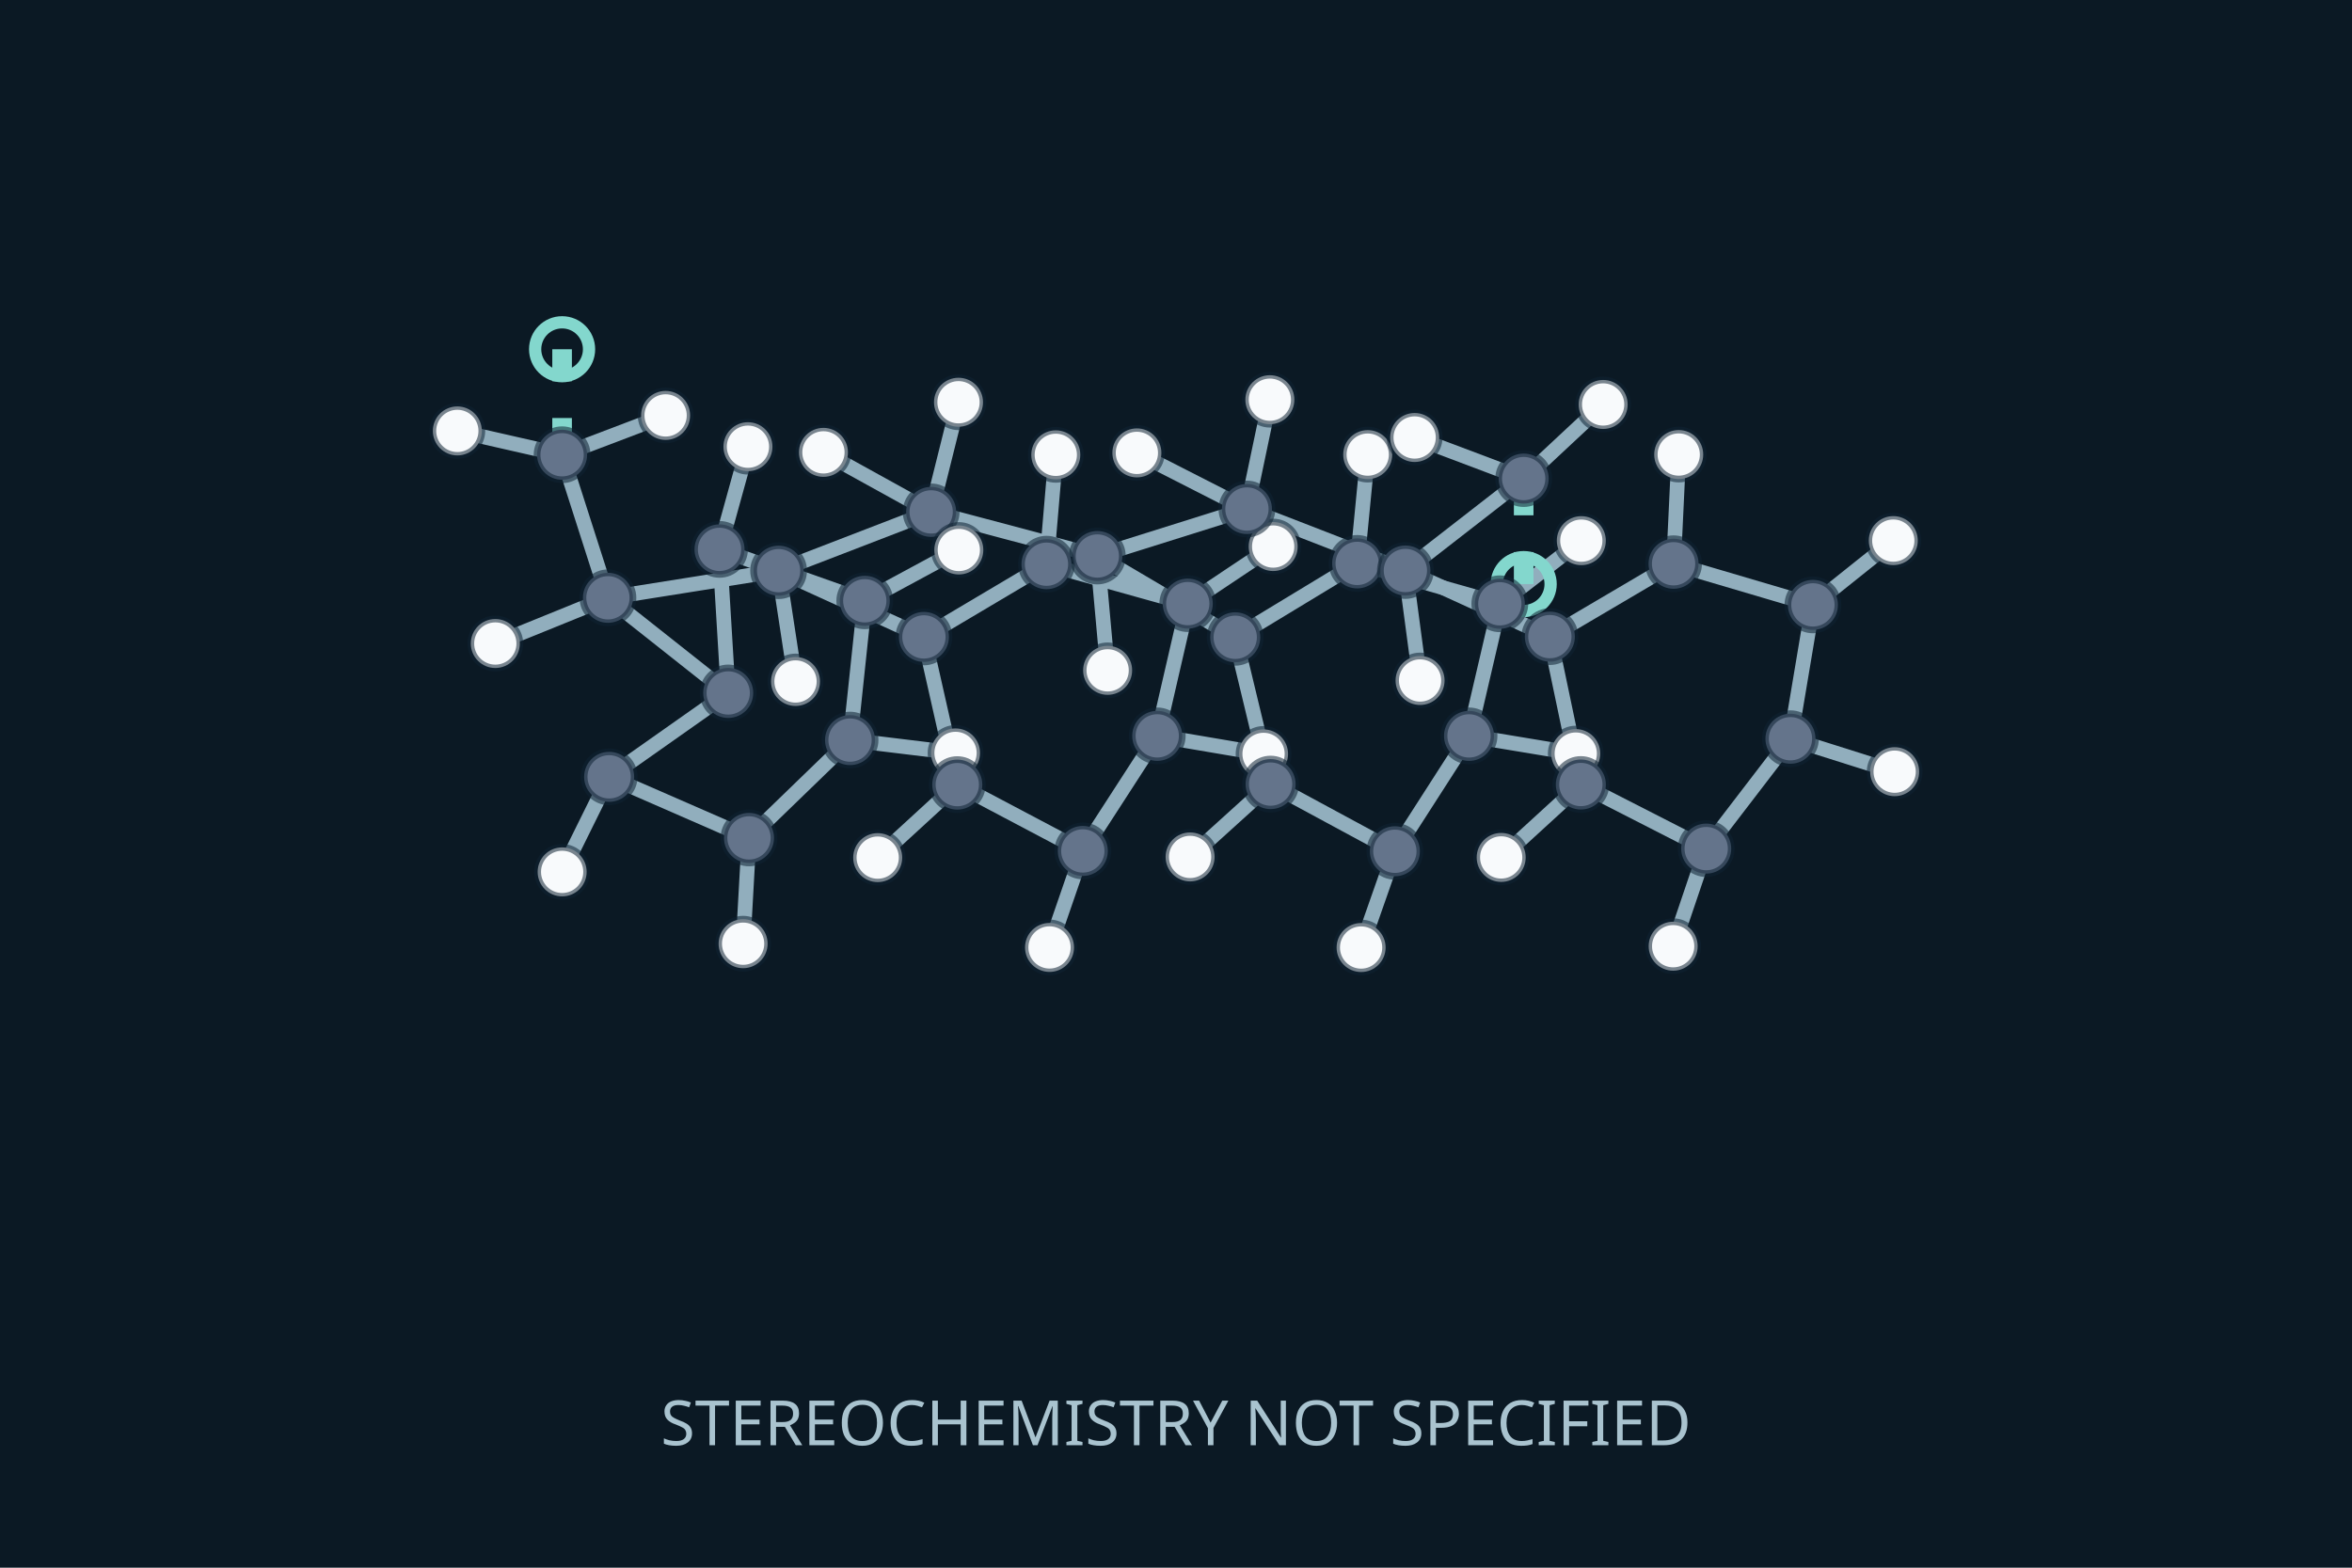
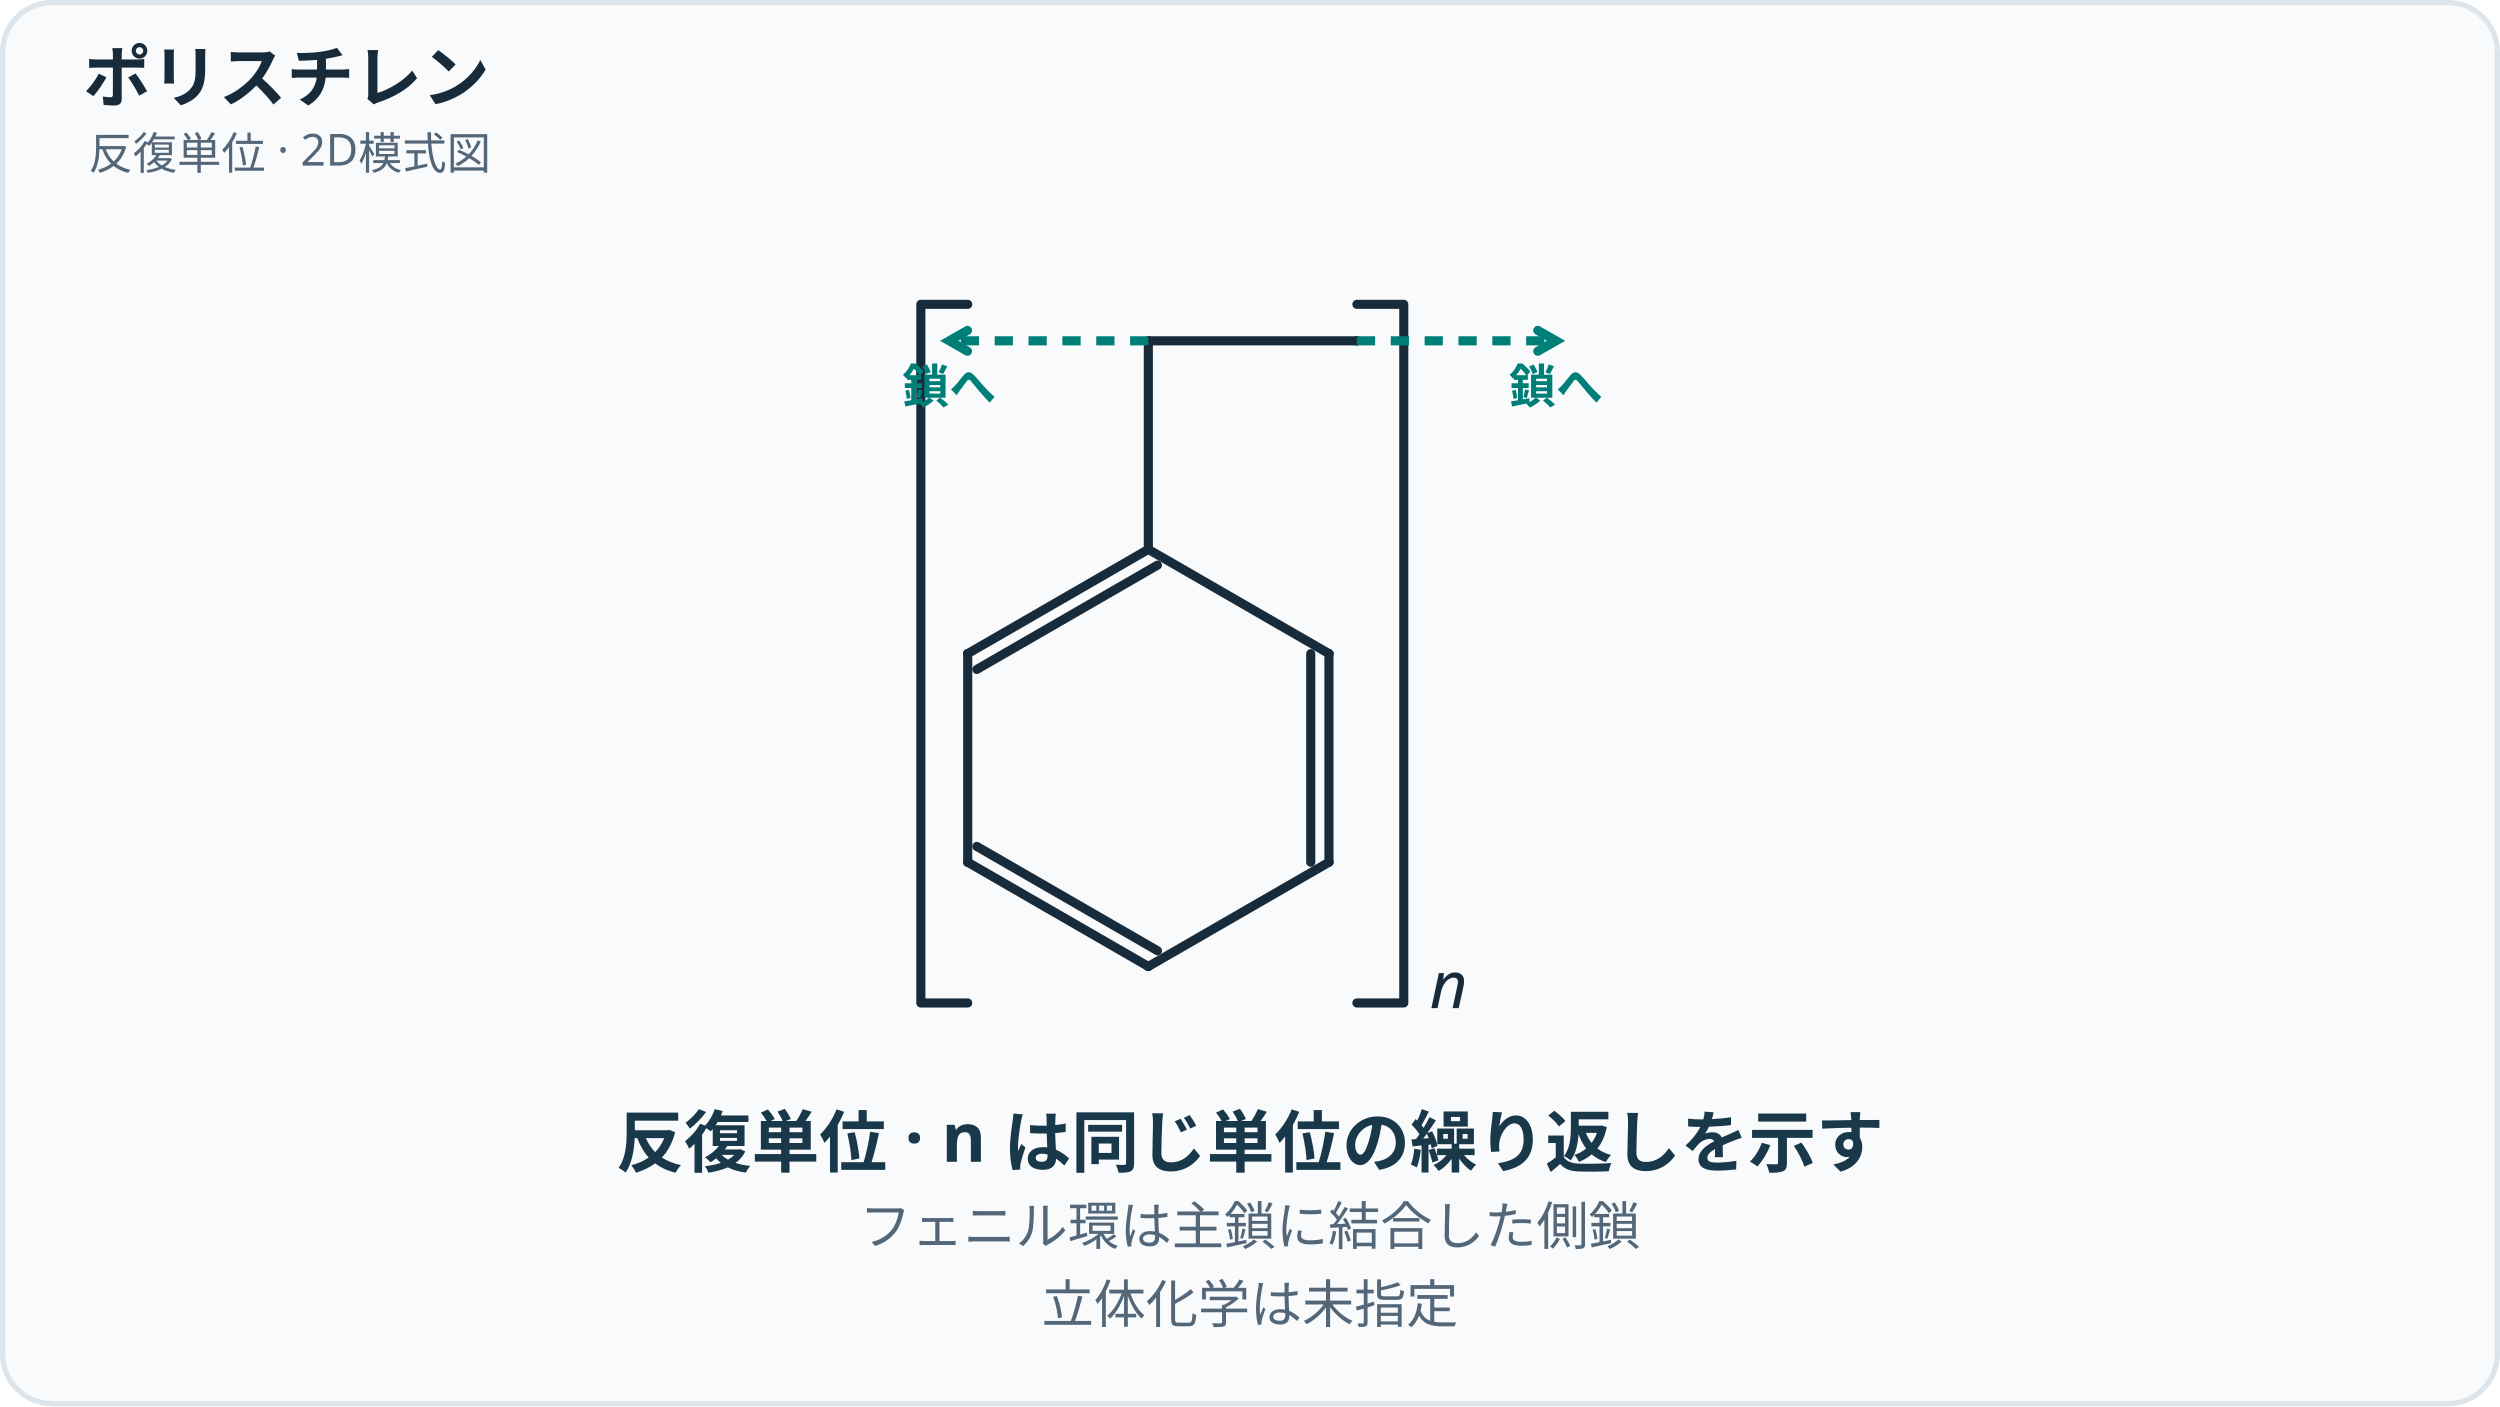
- <svg xmlns="http://www.w3.org/2000/svg" viewBox="0 0 192 128" role="img" aria-label="ポリスチレン representative segment" data-polymer-id="polystyrene">
-   <rect width="192" height="128" fill="#0b1924" />
-   <g>
-     <path d="M59.446 56.579L58.737 44.856" stroke="#91aebd" stroke-width="1.2" stroke-linecap="round" />
-     <path d="M49.726 63.428L59.446 56.579" stroke="#91aebd" stroke-width="1.2" stroke-linecap="round" />
-     <path d="M59.446 56.579L49.628 48.81" stroke="#91aebd" stroke-width="1.2" stroke-linecap="round" />
-     <path d="M58.737 44.856L70.594 49.054" stroke="#91aebd" stroke-width="1.2" stroke-linecap="round" />
-     <path d="M58.737 44.856L61.057 36.473" stroke="#91aebd" stroke-width="1.2" stroke-linecap="round" />
-     <path d="M94.469 60.083L103.147 61.556" stroke="#91aebd" stroke-width="1.2" stroke-linecap="round" />
-     <path d="M88.393 69.479L85.676 77.357" stroke="#91aebd" stroke-width="1.2" stroke-linecap="round" />
-     <path d="M69.392 60.428L78.003 61.475" stroke="#91aebd" stroke-width="1.2" stroke-linecap="round" />
-     <path d="M78.146 64.063L71.649 70.024" stroke="#91aebd" stroke-width="1.2" stroke-linecap="round" />
-     <path d="M63.56 46.595L64.941 55.642" stroke="#91aebd" stroke-width="1.2" stroke-linecap="round" />
-     <path d="M76.012 41.795L78.246 32.843" stroke="#91aebd" stroke-width="1.2" stroke-linecap="round" />
-     <path d="M76.012 41.795L67.22 36.935" stroke="#91aebd" stroke-width="1.2" stroke-linecap="round" />
-     <path d="M96.96 49.284L94.469 60.083" stroke="#91aebd" stroke-width="1.2" stroke-linecap="round" />
-     <path d="M96.96 49.284L103.932 44.625" stroke="#91aebd" stroke-width="1.2" stroke-linecap="round" />
-     <path d="M85.428 46.066L96.96 49.284" stroke="#91aebd" stroke-width="1.2" stroke-linecap="round" />
-     <path d="M94.469 60.083L88.393 69.479" stroke="#91aebd" stroke-width="1.2" stroke-linecap="round" />
-     <path d="M88.393 69.479L78.146 64.063" stroke="#91aebd" stroke-width="1.2" stroke-linecap="round" />
-     <path d="M61.143 68.415L60.662 77.052" stroke="#91aebd" stroke-width="1.2" stroke-linecap="round" />
-     <path d="M61.143 68.415L49.726 63.428" stroke="#91aebd" stroke-width="1.2" stroke-linecap="round" />
-     <path d="M69.392 60.428L61.143 68.415" stroke="#91aebd" stroke-width="1.2" stroke-linecap="round" />
-     <path d="M78.146 64.063L75.422 52.004" stroke="#91aebd" stroke-width="1.2" stroke-linecap="round" />
-     <path d="M63.56 46.595L76.012 41.795" stroke="#91aebd" stroke-width="1.2" stroke-linecap="round" />
-     <path d="M49.628 48.81L63.56 46.595" stroke="#91aebd" stroke-width="1.2" stroke-linecap="round" />
-     <path d="M75.422 52.004L63.56 46.595" stroke="#91aebd" stroke-width="1.2" stroke-linecap="round" />
-     <path d="M76.012 41.795L89.578 45.398" stroke="#91aebd" stroke-width="1.2" stroke-linecap="round" />
-     <path d="M85.428 46.066L86.188 37.136" stroke="#91aebd" stroke-width="1.2" stroke-linecap="round" />
-     <path d="M49.726 63.428L45.89 71.188" stroke="#91aebd" stroke-width="1.2" stroke-linecap="round" />
-     <path d="M49.628 48.81L40.434 52.542" stroke="#91aebd" stroke-width="1.2" stroke-linecap="round" />
-     <path d="M45.885 37.13L54.336 33.918" stroke="#91aebd" stroke-width="1.2" stroke-linecap="round" />
-     <path d="M45.885 37.13L37.334 35.184" stroke="#91aebd" stroke-width="1.2" stroke-linecap="round" />
-     <path d="M70.594 49.054L69.392 60.428" stroke="#91aebd" stroke-width="1.2" stroke-linecap="round" />
-     <path d="M70.594 49.054L78.271 44.905" stroke="#91aebd" stroke-width="1.2" stroke-linecap="round" />
-     <path d="M100.835 52.035L110.79 46.001" stroke="#91aebd" stroke-width="1.2" stroke-linecap="round" />
-     <path d="M103.722 64.02L100.835 52.035" stroke="#91aebd" stroke-width="1.2" stroke-linecap="round" />
-     <path d="M100.835 52.035L89.578 45.398" stroke="#91aebd" stroke-width="1.2" stroke-linecap="round" />
-     <path d="M110.79 46.001L122.435 49.299" stroke="#91aebd" stroke-width="1.2" stroke-linecap="round" />
-     <path d="M110.79 46.001L111.651 37.118" stroke="#91aebd" stroke-width="1.2" stroke-linecap="round" />
-     <path d="M119.921 60.085L128.633 61.529" stroke="#91aebd" stroke-width="1.2" stroke-linecap="round" />
-     <path d="M113.868 69.506L111.111 77.365" stroke="#91aebd" stroke-width="1.2" stroke-linecap="round" />
-     <path d="M103.722 64.02L97.151 69.967" stroke="#91aebd" stroke-width="1.2" stroke-linecap="round" />
-     <path d="M89.578 45.398L90.419 54.733" stroke="#91aebd" stroke-width="1.2" stroke-linecap="round" />
-     <path d="M101.79 41.561L103.663 32.635" stroke="#91aebd" stroke-width="1.2" stroke-linecap="round" />
-     <path d="M101.79 41.561L92.807 36.978" stroke="#91aebd" stroke-width="1.2" stroke-linecap="round" />
-     <path d="M49.628 48.81L45.885 37.13" stroke="#91aebd" stroke-width="1.2" stroke-linecap="round" />
-     <path d="M122.435 49.299L119.921 60.085" stroke="#91aebd" stroke-width="1.2" stroke-linecap="round" />
-     <path d="M122.435 49.299L129.087 44.144" stroke="#91aebd" stroke-width="1.2" stroke-linecap="round" />
-     <path d="M119.921 60.085L113.868 69.506" stroke="#91aebd" stroke-width="1.2" stroke-linecap="round" />
-     <path d="M113.868 69.506L103.722 64.02" stroke="#91aebd" stroke-width="1.2" stroke-linecap="round" />
-     <path d="M89.578 45.398L101.79 41.561" stroke="#91aebd" stroke-width="1.2" stroke-linecap="round" />
-     <path d="M101.79 41.561L114.727 46.582" stroke="#91aebd" stroke-width="1.2" stroke-linecap="round" />
-     <path d="M75.422 52.004L85.428 46.066" stroke="#91aebd" stroke-width="1.2" stroke-linecap="round" />
-     <path d="M126.519 51.98L136.618 46.031" stroke="#91aebd" stroke-width="1.2" stroke-linecap="round" />
-     <path d="M129.049 64.055L126.519 51.98" stroke="#91aebd" stroke-width="1.2" stroke-linecap="round" />
-     <path d="M126.519 51.98L114.727 46.582" stroke="#91aebd" stroke-width="1.2" stroke-linecap="round" />
-     <path d="M136.618 46.031L147.993 49.388" stroke="#91aebd" stroke-width="1.2" stroke-linecap="round" />
-     <path d="M136.618 46.031L137.038 37.113" stroke="#91aebd" stroke-width="1.2" stroke-linecap="round" />
-     <path d="M146.16 60.316L154.666 63.007" stroke="#91aebd" stroke-width="1.2" stroke-linecap="round" />
-     <path d="M139.282 69.288L136.585 77.257" stroke="#91aebd" stroke-width="1.2" stroke-linecap="round" />
-     <path d="M129.049 64.055L122.546 70.008" stroke="#91aebd" stroke-width="1.2" stroke-linecap="round" />
-     <path d="M114.727 46.582L115.924 55.561" stroke="#91aebd" stroke-width="1.2" stroke-linecap="round" />
-     <path d="M124.382 39.076L130.869 33.024" stroke="#91aebd" stroke-width="1.2" stroke-linecap="round" />
-     <path d="M124.382 39.076L115.482 35.721" stroke="#91aebd" stroke-width="1.2" stroke-linecap="round" />
-     <path d="M147.993 49.388L146.16 60.316" stroke="#91aebd" stroke-width="1.2" stroke-linecap="round" />
-     <path d="M147.993 49.388L154.554 44.14" stroke="#91aebd" stroke-width="1.2" stroke-linecap="round" />
-     <path d="M146.16 60.316L139.282 69.288" stroke="#91aebd" stroke-width="1.2" stroke-linecap="round" />
-     <path d="M139.282 69.288L129.049 64.055" stroke="#91aebd" stroke-width="1.2" stroke-linecap="round" />
-     <path d="M114.727 46.582L124.382 39.076" stroke="#91aebd" stroke-width="1.2" stroke-linecap="round" />
-     <path data-polymer-continuation="true" d="M45.885 37.13L45.885 28.516" stroke="#83d7cd" stroke-width="1.6" stroke-dasharray="3 3" />
-     <circle cx="45.885" cy="28.516" r="2.2" fill="none" stroke="#83d7cd" />
-     <path data-polymer-continuation="true" d="M124.382 39.076L124.382 47.69" stroke="#83d7cd" stroke-width="1.6" stroke-dasharray="3 3" />
-     <circle cx="124.382" cy="47.69" r="2.2" fill="none" stroke="#83d7cd" />
-     <circle cx="59.446" cy="56.579" r="2.042" fill="#64748b" stroke="#102433" stroke-opacity=".55" stroke-width=".55" />
-     <circle cx="58.737" cy="44.856" r="2.042" fill="#64748b" stroke="#102433" stroke-opacity=".55" stroke-width=".55" />
-     <circle cx="103.147" cy="61.556" r="2" fill="#f8fafc" stroke="#102433" stroke-opacity=".55" stroke-width=".55" />
-     <circle cx="85.676" cy="77.357" r="2" fill="#f8fafc" stroke="#102433" stroke-opacity=".55" stroke-width=".55" />
-     <circle cx="78.003" cy="61.475" r="2" fill="#f8fafc" stroke="#102433" stroke-opacity=".55" stroke-width=".55" />
-     <circle cx="71.649" cy="70.024" r="2" fill="#f8fafc" stroke="#102433" stroke-opacity=".55" stroke-width=".55" />
-     <circle cx="64.941" cy="55.642" r="2" fill="#f8fafc" stroke="#102433" stroke-opacity=".55" stroke-width=".55" />
-     <circle cx="78.246" cy="32.843" r="2" fill="#f8fafc" stroke="#102433" stroke-opacity=".55" stroke-width=".55" />
-     <circle cx="67.22" cy="36.935" r="2" fill="#f8fafc" stroke="#102433" stroke-opacity=".55" stroke-width=".55" />
-     <circle cx="96.96" cy="49.284" r="2.042" fill="#64748b" stroke="#102433" stroke-opacity=".55" stroke-width=".55" />
-     <circle cx="94.469" cy="60.083" r="2.042" fill="#64748b" stroke="#102433" stroke-opacity=".55" stroke-width=".55" />
-     <circle cx="88.393" cy="69.479" r="2.042" fill="#64748b" stroke="#102433" stroke-opacity=".55" stroke-width=".55" />
-     <circle cx="61.143" cy="68.415" r="2.042" fill="#64748b" stroke="#102433" stroke-opacity=".55" stroke-width=".55" />
-     <circle cx="78.146" cy="64.063" r="2.042" fill="#64748b" stroke="#102433" stroke-opacity=".55" stroke-width=".55" />
-     <circle cx="63.56" cy="46.595" r="2.042" fill="#64748b" stroke="#102433" stroke-opacity=".55" stroke-width=".55" />
-     <circle cx="76.012" cy="41.795" r="2.042" fill="#64748b" stroke="#102433" stroke-opacity=".55" stroke-width=".55" />
-     <circle cx="60.662" cy="77.052" r="2" fill="#f8fafc" stroke="#102433" stroke-opacity=".55" stroke-width=".55" />
-     <circle cx="86.188" cy="37.136" r="2" fill="#f8fafc" stroke="#102433" stroke-opacity=".55" stroke-width=".55" />
-     <circle cx="103.932" cy="44.625" r="2" fill="#f8fafc" stroke="#102433" stroke-opacity=".55" stroke-width=".55" />
-     <circle cx="45.89" cy="71.188" r="2" fill="#f8fafc" stroke="#102433" stroke-opacity=".55" stroke-width=".55" />
-     <circle cx="40.434" cy="52.542" r="2" fill="#f8fafc" stroke="#102433" stroke-opacity=".55" stroke-width=".55" />
-     <circle cx="54.336" cy="33.918" r="2" fill="#f8fafc" stroke="#102433" stroke-opacity=".55" stroke-width=".55" />
-     <circle cx="37.334" cy="35.184" r="2" fill="#f8fafc" stroke="#102433" stroke-opacity=".55" stroke-width=".55" />
-     <circle cx="49.726" cy="63.428" r="2.042" fill="#64748b" stroke="#102433" stroke-opacity=".55" stroke-width=".55" />
-     <circle cx="70.594" cy="49.054" r="2.042" fill="#64748b" stroke="#102433" stroke-opacity=".55" stroke-width=".55" />
-     <circle cx="69.392" cy="60.428" r="2.042" fill="#64748b" stroke="#102433" stroke-opacity=".55" stroke-width=".55" />
-     <circle cx="100.835" cy="52.035" r="2.042" fill="#64748b" stroke="#102433" stroke-opacity=".55" stroke-width=".55" />
-     <circle cx="110.79" cy="46.001" r="2.042" fill="#64748b" stroke="#102433" stroke-opacity=".55" stroke-width=".55" />
-     <circle cx="128.633" cy="61.529" r="2" fill="#f8fafc" stroke="#102433" stroke-opacity=".55" stroke-width=".55" />
-     <circle cx="111.111" cy="77.365" r="2" fill="#f8fafc" stroke="#102433" stroke-opacity=".55" stroke-width=".55" />
-     <circle cx="97.151" cy="69.967" r="2" fill="#f8fafc" stroke="#102433" stroke-opacity=".55" stroke-width=".55" />
-     <circle cx="90.419" cy="54.733" r="2" fill="#f8fafc" stroke="#102433" stroke-opacity=".55" stroke-width=".55" />
-     <circle cx="103.663" cy="32.635" r="2" fill="#f8fafc" stroke="#102433" stroke-opacity=".55" stroke-width=".55" />
-     <circle cx="92.807" cy="36.978" r="2" fill="#f8fafc" stroke="#102433" stroke-opacity=".55" stroke-width=".55" />
-     <circle cx="49.628" cy="48.81" r="2.042" fill="#64748b" stroke="#102433" stroke-opacity=".55" stroke-width=".55" />
-     <circle cx="122.435" cy="49.299" r="2.042" fill="#64748b" stroke="#102433" stroke-opacity=".55" stroke-width=".55" />
-     <circle cx="119.921" cy="60.085" r="2.042" fill="#64748b" stroke="#102433" stroke-opacity=".55" stroke-width=".55" />
-     <circle cx="113.868" cy="69.506" r="2.042" fill="#64748b" stroke="#102433" stroke-opacity=".55" stroke-width=".55" />
-     <circle cx="103.722" cy="64.02" r="2.042" fill="#64748b" stroke="#102433" stroke-opacity=".55" stroke-width=".55" />
-     <circle cx="89.578" cy="45.398" r="2.042" fill="#64748b" stroke="#102433" stroke-opacity=".55" stroke-width=".55" />
-     <circle cx="101.79" cy="41.561" r="2.042" fill="#64748b" stroke="#102433" stroke-opacity=".55" stroke-width=".55" />
-     <circle cx="111.651" cy="37.118" r="2" fill="#f8fafc" stroke="#102433" stroke-opacity=".55" stroke-width=".55" />
-     <circle cx="129.087" cy="44.144" r="2" fill="#f8fafc" stroke="#102433" stroke-opacity=".55" stroke-width=".55" />
-     <circle cx="45.885" cy="37.13" r="2.042" fill="#64748b" stroke="#102433" stroke-opacity=".55" stroke-width=".55" />
-     <circle cx="61.057" cy="36.473" r="2" fill="#f8fafc" stroke="#102433" stroke-opacity=".55" stroke-width=".55" />
-     <circle cx="78.271" cy="44.905" r="2" fill="#f8fafc" stroke="#102433" stroke-opacity=".55" stroke-width=".55" />
-     <circle cx="75.422" cy="52.004" r="2.042" fill="#64748b" stroke="#102433" stroke-opacity=".55" stroke-width=".55" />
-     <circle cx="85.428" cy="46.066" r="2.042" fill="#64748b" stroke="#102433" stroke-opacity=".55" stroke-width=".55" />
-     <circle cx="126.519" cy="51.98" r="2.042" fill="#64748b" stroke="#102433" stroke-opacity=".55" stroke-width=".55" />
-     <circle cx="136.618" cy="46.031" r="2.042" fill="#64748b" stroke="#102433" stroke-opacity=".55" stroke-width=".55" />
-     <circle cx="154.666" cy="63.007" r="2" fill="#f8fafc" stroke="#102433" stroke-opacity=".55" stroke-width=".55" />
-     <circle cx="136.585" cy="77.257" r="2" fill="#f8fafc" stroke="#102433" stroke-opacity=".55" stroke-width=".55" />
-     <circle cx="122.546" cy="70.008" r="2" fill="#f8fafc" stroke="#102433" stroke-opacity=".55" stroke-width=".55" />
-     <circle cx="115.924" cy="55.561" r="2" fill="#f8fafc" stroke="#102433" stroke-opacity=".55" stroke-width=".55" />
-     <circle cx="130.869" cy="33.024" r="2" fill="#f8fafc" stroke="#102433" stroke-opacity=".55" stroke-width=".55" />
-     <circle cx="115.482" cy="35.721" r="2" fill="#f8fafc" stroke="#102433" stroke-opacity=".55" stroke-width=".55" />
-     <circle cx="147.993" cy="49.388" r="2.042" fill="#64748b" stroke="#102433" stroke-opacity=".55" stroke-width=".55" />
-     <circle cx="146.16" cy="60.316" r="2.042" fill="#64748b" stroke="#102433" stroke-opacity=".55" stroke-width=".55" />
-     <circle cx="139.282" cy="69.288" r="2.042" fill="#64748b" stroke="#102433" stroke-opacity=".55" stroke-width=".55" />
-     <circle cx="129.049" cy="64.055" r="2.042" fill="#64748b" stroke="#102433" stroke-opacity=".55" stroke-width=".55" />
-     <circle cx="114.727" cy="46.582" r="2.042" fill="#64748b" stroke="#102433" stroke-opacity=".55" stroke-width=".55" />
-     <circle cx="124.382" cy="39.076" r="2.042" fill="#64748b" stroke="#102433" stroke-opacity=".55" stroke-width=".55" />
-     <circle cx="137.038" cy="37.113" r="2" fill="#f8fafc" stroke="#102433" stroke-opacity=".55" stroke-width=".55" />
-     <circle cx="154.554" cy="44.14" r="2" fill="#f8fafc" stroke="#102433" stroke-opacity=".55" stroke-width=".55" />
+ <svg xmlns="http://www.w3.org/2000/svg" viewBox="0 0 960 540" role="img" aria-labelledby="polymer-title polymer-description" data-polymer-id="polystyrene" data-generator-version="task7-2d-v1" data-structure-source-commit="3050fed9c89f16aed19c2323db94fef5f9f9765e" data-representation-type="linear-repeat" data-atom-count="16" data-bond-count="16">
+   <rect width="960" height="540" rx="20" fill="#f8fafc" />
+   <rect x="1" y="1" width="958" height="538" rx="19" fill="none" stroke="#dce5ec" stroke-width="2" />
+   <text class="figure-title" x="32" y="39" font-family="sans-serif" font-size="26" font-weight="750" fill="#182b3b">ポリスチレン</text>
+   <text class="figure-kicker" x="34" y="65" font-family="sans-serif" font-size="17" fill="#536779">反復単位 · 2D模式図</text>
+   <g class="repeat-bracket" data-repeat-closure="repeat-boundary-link" data-repeat-left-port="left" data-repeat-right-port="right" data-repeat-bond-order="1" fill="none" stroke="#182b3b" stroke-width="3.5" stroke-linecap="round" stroke-linejoin="round">
+     <path d="M371.601 116.865H353.601V385.135H371.601" />
+     <path d="M521.051 116.865H539.051V385.135H521.051" />
  </g>
-   <text x="96" y="118" text-anchor="middle" fill="#a9c3cf" font-size="5.1" font-family="sans-serif">STEREOCHEMISTRY NOT SPECIFIED</text>
+   <text class="repeat-n" data-repeat-count-notation="true" x="549.05" y="387.13" font-family="sans-serif" font-size="25" font-style="italic" fill="#182b3b">n</text>
+   <g class="chemical-bonds" fill="none" stroke="#182b3b" stroke-width="3.5" stroke-linecap="round" stroke-linejoin="round">
+     <g class="bond" data-bond-ref="repeat.a0::repeat.a1" data-atom-a="repeat.a0" data-atom-b="repeat.a1" data-bond-order="2">
+       <path d="M440.96 210.96L371.6 251" />
+       <path d="M444.46 217.02L375.1 257.06" />
+     </g>
+     <g class="bond" data-bond-ref="repeat.a1::repeat.a2" data-atom-a="repeat.a1" data-atom-b="repeat.a2" data-bond-order="1">
+       <path d="M371.6 251L371.6 331.09" />
+     </g>
+     <g class="bond" data-bond-ref="repeat.a2::repeat.a3" data-atom-a="repeat.a2" data-atom-b="repeat.a3" data-bond-order="2">
+       <path d="M371.6 331.09L440.96 371.13" />
+       <path d="M375.1 325.03L444.46 365.07" />
+     </g>
+     <g class="bond" data-bond-ref="repeat.a3::repeat.a4" data-atom-a="repeat.a3" data-atom-b="repeat.a4" data-bond-order="1">
+       <path d="M440.96 371.13L510.32 331.09" />
+     </g>
+     <g class="bond" data-bond-ref="repeat.a4::repeat.a5" data-atom-a="repeat.a4" data-atom-b="repeat.a5" data-bond-order="2">
+       <path d="M510.32 331.09L510.32 251" />
+       <path d="M503.32 331.09L503.32 251" />
+     </g>
+     <g class="bond" data-bond-ref="repeat.a5::repeat.a0" data-atom-a="repeat.a5" data-atom-b="repeat.a0" data-bond-order="1">
+       <path d="M510.32 251L440.96 210.96" />
+     </g>
+     <g class="bond" data-bond-ref="repeat.a0::repeat.a6" data-atom-a="repeat.a0" data-atom-b="repeat.a6" data-bond-order="1">
+       <path d="M440.96 210.96L440.96 130.87" />
+     </g>
+     <g class="bond" data-bond-ref="repeat.a6::repeat.a7" data-atom-a="repeat.a6" data-atom-b="repeat.a7" data-bond-order="1">
+       <path d="M440.96 130.87L521.05 130.87" />
+     </g>
+     <g class="bond" data-bond-ref="repeat.a1::repeat.a8" data-atom-a="repeat.a1" data-atom-b="repeat.a8" data-bond-order="1">
+       <path d="M371.6 251L371.6 251" />
+     </g>
+     <g class="bond" data-bond-ref="repeat.a2::repeat.a9" data-atom-a="repeat.a2" data-atom-b="repeat.a9" data-bond-order="1">
+       <path d="M371.6 331.09L371.6 331.09" />
+     </g>
+     <g class="bond" data-bond-ref="repeat.a3::repeat.a10" data-atom-a="repeat.a3" data-atom-b="repeat.a10" data-bond-order="1">
+       <path d="M440.96 371.13L440.96 371.13" />
+     </g>
+     <g class="bond" data-bond-ref="repeat.a4::repeat.a11" data-atom-a="repeat.a4" data-atom-b="repeat.a11" data-bond-order="1">
+       <path d="M510.32 331.09L510.32 331.09" />
+     </g>
+     <g class="bond" data-bond-ref="repeat.a5::repeat.a12" data-atom-a="repeat.a5" data-atom-b="repeat.a12" data-bond-order="1">
+       <path d="M510.32 251L510.32 251" />
+     </g>
+     <g class="bond" data-bond-ref="repeat.a6::repeat.a13" data-atom-a="repeat.a6" data-atom-b="repeat.a13" data-bond-order="1">
+       <path d="M440.96 130.87L440.96 130.87" />
+     </g>
+     <g class="bond" data-bond-ref="repeat.a7::repeat.a14" data-atom-a="repeat.a7" data-atom-b="repeat.a14" data-bond-order="1">
+       <path d="M521.05 130.87L521.05 130.87" />
+     </g>
+     <g class="bond" data-bond-ref="repeat.a7::repeat.a15" data-atom-a="repeat.a7" data-atom-b="repeat.a15" data-bond-order="1">
+       <path d="M521.05 130.87L521.05 130.87" />
+     </g>
+   </g>
+   <g class="aromatic-rings" data-aromatic-cycle-count="1">
+     <g class="aromatic-ring" data-ring-id="ring-repeat.a0-repeat.a5-repeat.a4-repeat.a3-repeat.a2-repeat.a1" data-aromatic-atom-refs="repeat.a0 repeat.a5 repeat.a4 repeat.a3 repeat.a2 repeat.a1" aria-label="alternating single and double bonds" />
+   </g>
+   <g class="continuations">
+     <g class="continuation-port" data-port-id="left" data-port-atom-ref="repeat.a6" data-connection-type="C-C" data-external-bond-order="1" data-partner-element="C">
+       <path d="M440.96 130.87L364.51 130.87" fill="none" stroke="#007f78" stroke-width="3.5" stroke-dasharray="7 6" />
+       <path d="M371.51 134.87L364.51 130.87L371.51 126.87" fill="none" stroke="#007f78" stroke-width="3.5" stroke-linecap="round" />
+       <text class="continuation-label" data-port-label-for="left" x="364.51" y="154.87" text-anchor="middle" font-family="sans-serif" font-size="18" font-weight="700" fill="#007f78">鎖へ</text>
+     </g>
+     <g class="continuation-port" data-port-id="right" data-port-atom-ref="repeat.a7" data-connection-type="C-C" data-external-bond-order="1" data-partner-element="C">
+       <path d="M521.05 130.87L597.5 130.87" fill="none" stroke="#007f78" stroke-width="3.5" stroke-dasharray="7 6" />
+       <path d="M590.5 126.87L597.5 130.87L590.5 134.87" fill="none" stroke="#007f78" stroke-width="3.5" stroke-linecap="round" />
+       <text class="continuation-label" data-port-label-for="right" x="597.5" y="154.87" text-anchor="middle" font-family="sans-serif" font-size="18" font-weight="700" fill="#007f78">鎖へ</text>
+     </g>
+   </g>
+   <g class="atom-labels">
+     <g class="atom-map skeletal-carbon" data-atom-ref="repeat.a0" data-element="C" data-display="skeletal-carbon-vertex" aria-hidden="true">
+       <circle cx="440.96" cy="210.96" r="2.5" fill="#182b3b" opacity=".001" />
+     </g>
+     <g class="atom-map skeletal-carbon" data-atom-ref="repeat.a1" data-element="C" data-display="skeletal-carbon-vertex" aria-hidden="true">
+       <circle cx="371.6" cy="251" r="2.5" fill="#182b3b" opacity=".001" />
+     </g>
+     <g class="atom-map skeletal-carbon" data-atom-ref="repeat.a2" data-element="C" data-display="skeletal-carbon-vertex" aria-hidden="true">
+       <circle cx="371.6" cy="331.09" r="2.5" fill="#182b3b" opacity=".001" />
+     </g>
+     <g class="atom-map skeletal-carbon" data-atom-ref="repeat.a3" data-element="C" data-display="skeletal-carbon-vertex" aria-hidden="true">
+       <circle cx="440.96" cy="371.13" r="2.5" fill="#182b3b" opacity=".001" />
+     </g>
+     <g class="atom-map skeletal-carbon" data-atom-ref="repeat.a4" data-element="C" data-display="skeletal-carbon-vertex" aria-hidden="true">
+       <circle cx="510.32" cy="331.09" r="2.5" fill="#182b3b" opacity=".001" />
+     </g>
+     <g class="atom-map skeletal-carbon" data-atom-ref="repeat.a5" data-element="C" data-display="skeletal-carbon-vertex" aria-hidden="true">
+       <circle cx="510.32" cy="251" r="2.5" fill="#182b3b" opacity=".001" />
+     </g>
+     <g class="atom-map skeletal-carbon" data-atom-ref="repeat.a6" data-element="C" data-display="skeletal-carbon-vertex" aria-hidden="true">
+       <circle cx="440.96" cy="130.87" r="2.5" fill="#182b3b" opacity=".001" />
+     </g>
+     <g class="atom-map skeletal-carbon" data-atom-ref="repeat.a7" data-element="C" data-display="skeletal-carbon-vertex" aria-hidden="true">
+       <circle cx="521.05" cy="130.87" r="2.5" fill="#182b3b" opacity=".001" />
+     </g>
+   </g>
+   <text class="annotation primary" x="480" y="448" text-anchor="middle" font-family="sans-serif" font-size="26" font-weight="700" fill="#19384a">反復単位 · n は同じ単位の繰り返しを示す</text>
+   <text class="annotation" x="480" y="478" text-anchor="middle" font-family="sans-serif" font-size="20" font-weight="500" fill="#536779">フェニル環は主鎖に結合した側鎖</text>
+   <text class="annotation" x="480" y="508" text-anchor="middle" font-family="sans-serif" font-size="20" font-weight="500" fill="#536779">立体化学は未指定</text>
</svg>
